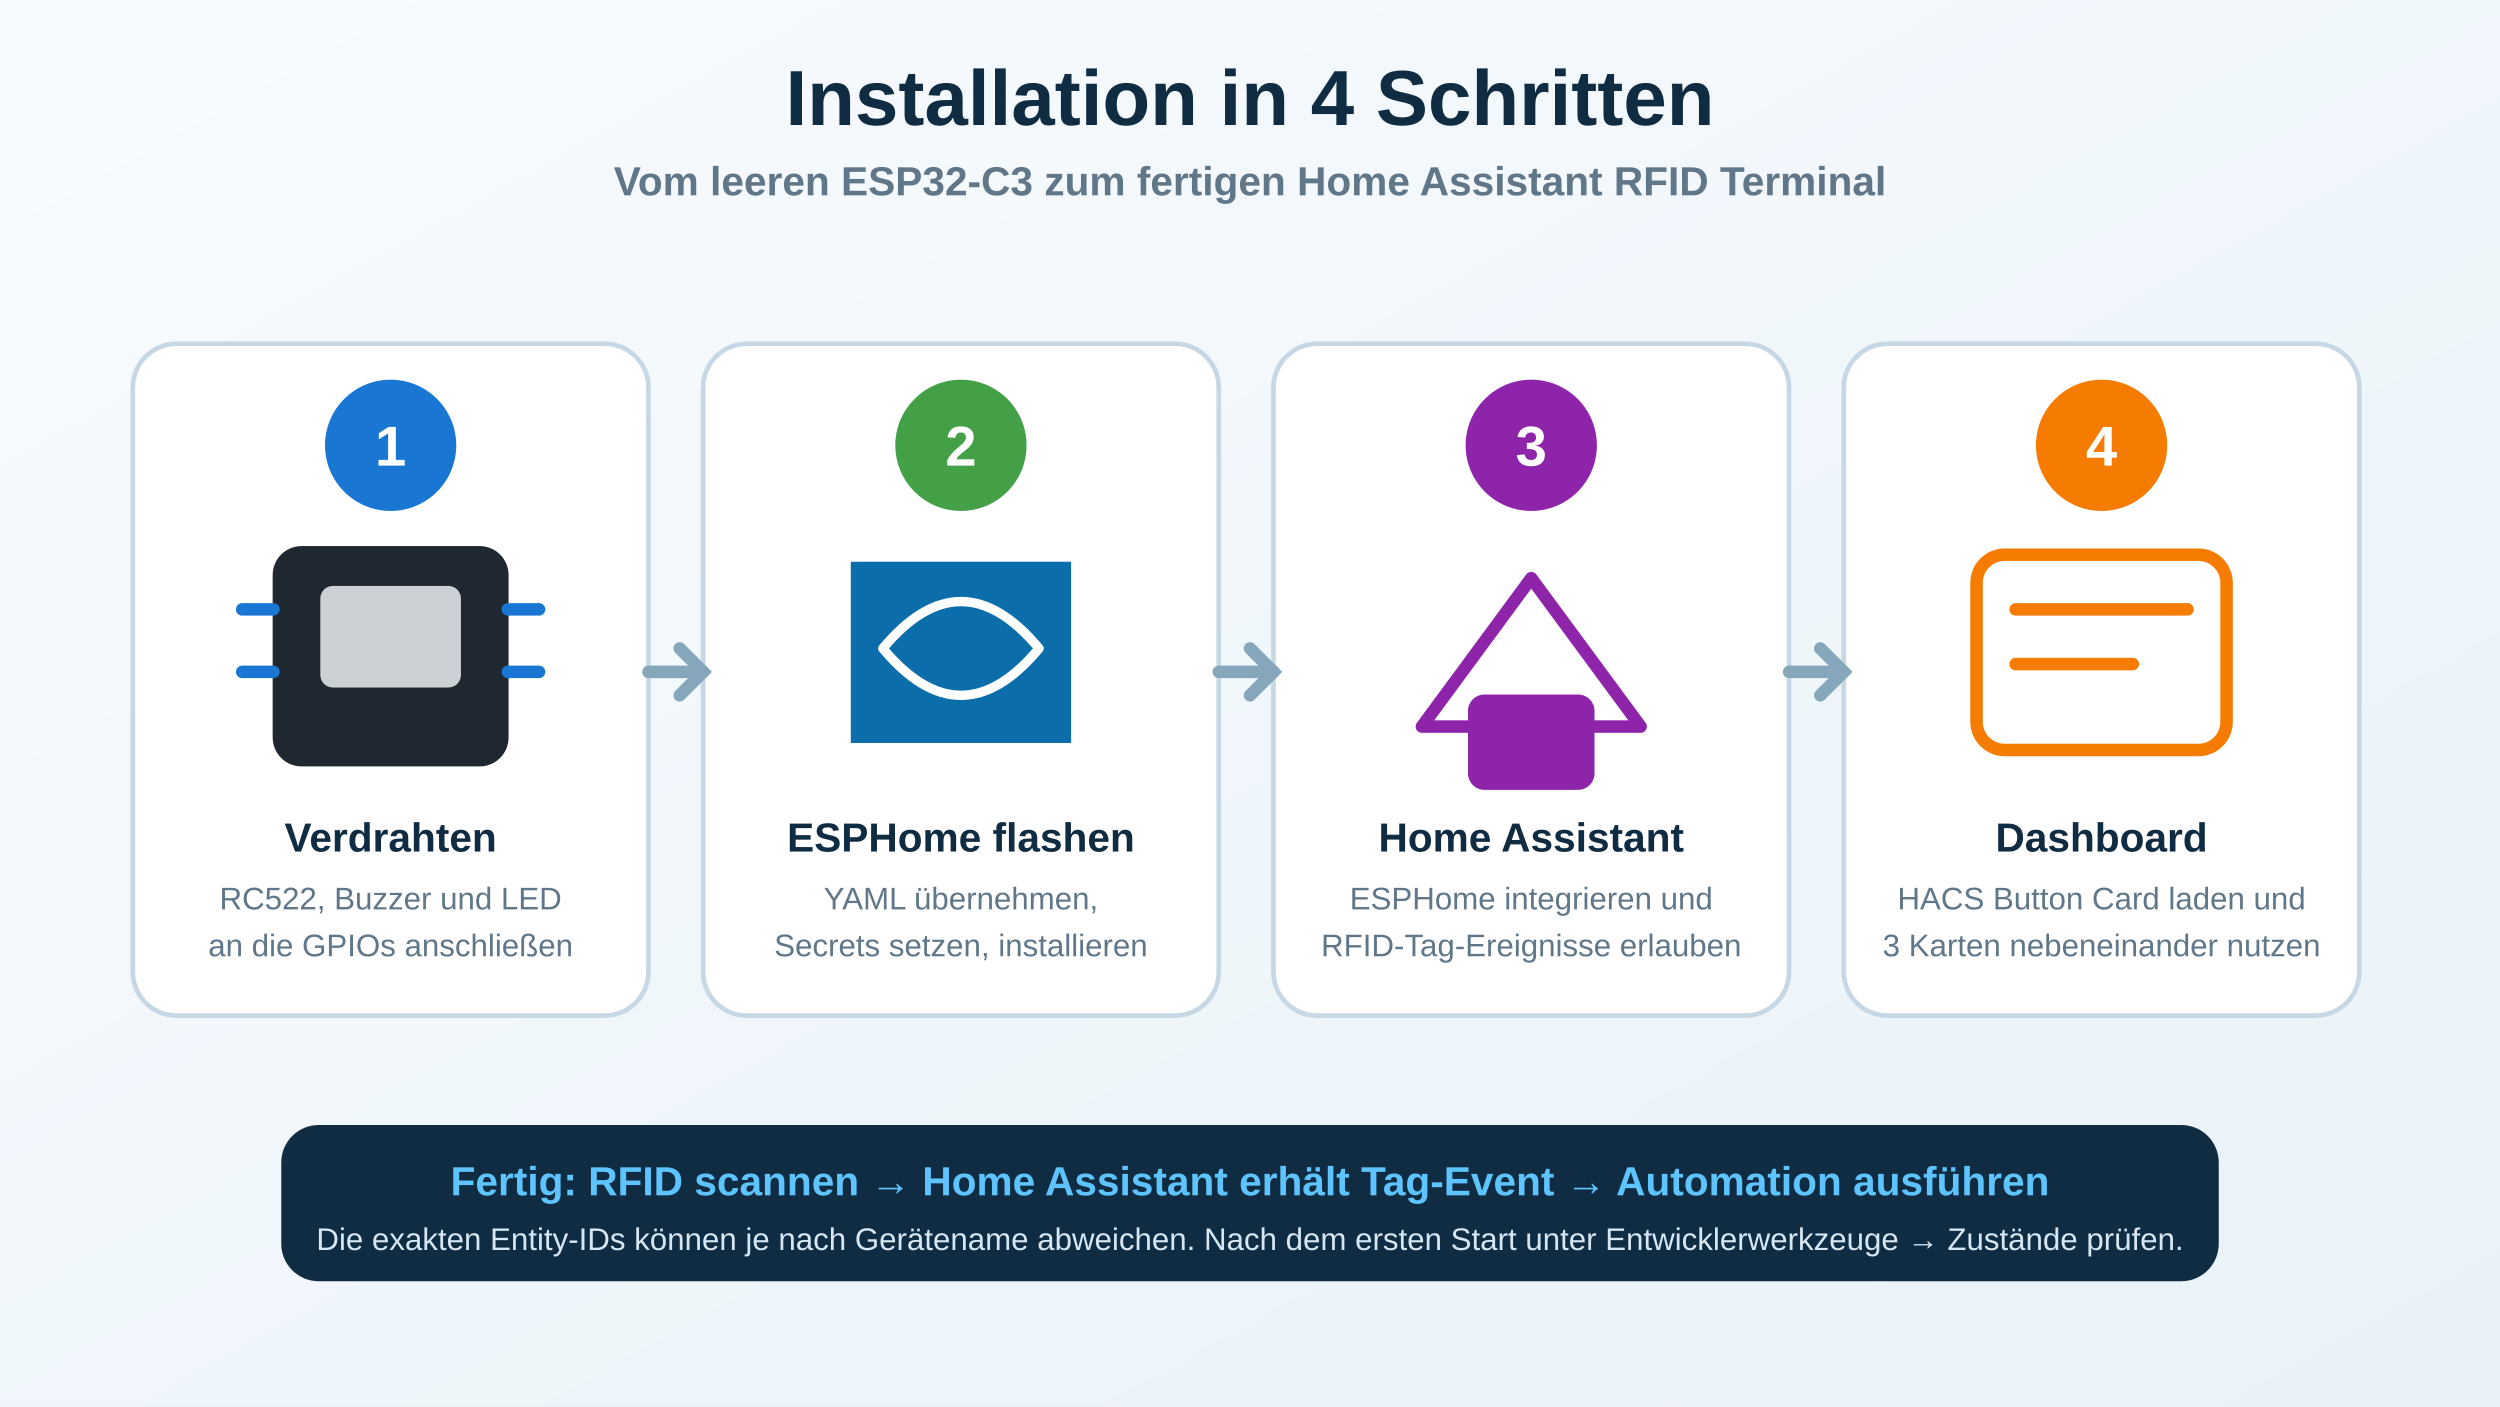
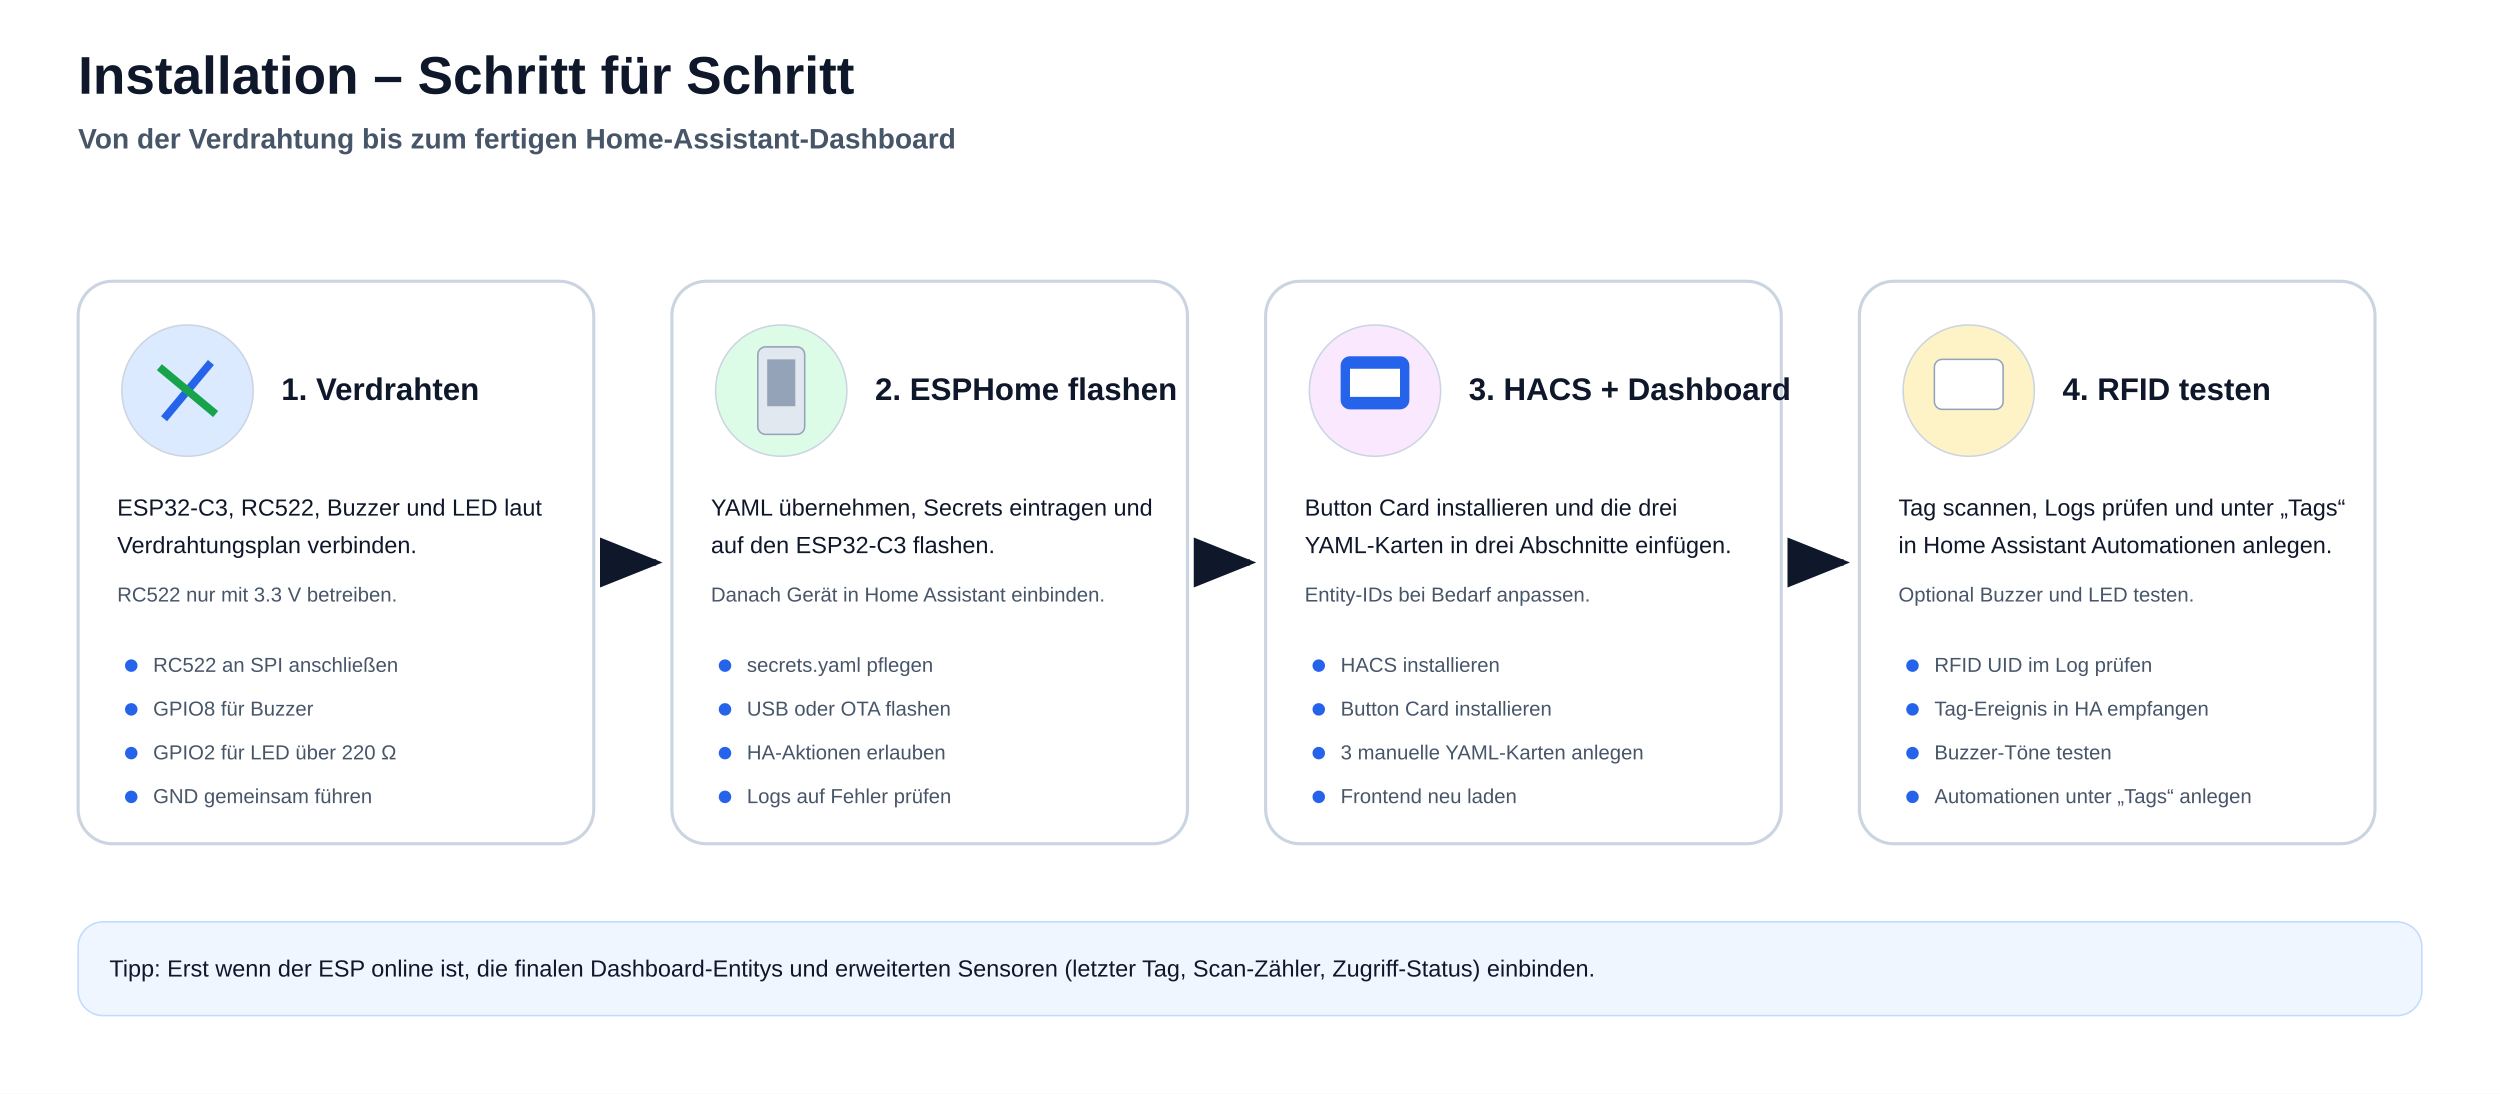
- <svg xmlns="http://www.w3.org/2000/svg" width="1600" height="900" viewBox="0 0 1600 900">
+ <svg xmlns="http://www.w3.org/2000/svg" width="1600" height="700" viewBox="0 0 1600 700">
  <defs>
-     <linearGradient id="bg" x1="0" y1="0" x2="1" y2="1">
-       <stop offset="0" stop-color="#f8fbfe" />
-       <stop offset="1" stop-color="#e8f2f8" />
-     </linearGradient>
-     <style>.t{font-family:Arial,Helvetica,sans-serif}.h{font-size:50px;font-weight:800}.m{font-size:26px;font-weight:700}.s{font-size:20px}.n{font-size:36px;font-weight:800}</style>
+     <style>
+       .title { font: 700 34px Arial, sans-serif; fill: #0f172a; }
+       .subtitle { font: 600 18px Arial, sans-serif; fill: #475569; }
+       .h2 { font: 700 20px Arial, sans-serif; fill: #0f172a; }
+       .body { font: 15px Arial, sans-serif; fill: #0f172a; }
+       .small { font: 13px Arial, sans-serif; fill: #475569; }
+     </style>
+     <marker id="arrow" markerWidth="10" markerHeight="8" refX="9" refY="4" orient="auto">
+       <polygon points="0,0 10,4 0,8" fill="#0f172a" />
+     </marker>
  </defs>
-   <rect width="1600" height="900" fill="url(#bg)" />
-   <text x="800" y="80" text-anchor="middle" class="t h" fill="#102c43">Installation in 4 Schritten</text>
-   <text x="800" y="125" text-anchor="middle" class="t m" fill="#5f7788">Vom leeren ESP32-C3 zum fertigen Home Assistant RFID Terminal</text>
-   <g>
-     <rect x="85" y="220" width="330" height="430" rx="28" fill="#fff" stroke="#c6d8e5" stroke-width="3" />
-     <rect x="450" y="220" width="330" height="430" rx="28" fill="#fff" stroke="#c6d8e5" stroke-width="3" />
-     <rect x="815" y="220" width="330" height="430" rx="28" fill="#fff" stroke="#c6d8e5" stroke-width="3" />
-     <rect x="1180" y="220" width="330" height="430" rx="28" fill="#fff" stroke="#c6d8e5" stroke-width="3" />
-   </g>
-   <g class="t" text-anchor="middle">
-     <circle cx="250" cy="285" r="42" fill="#1976d2" />
-     <text x="250" y="298" class="n" fill="#fff">1</text>
-     <circle cx="615" cy="285" r="42" fill="#43a047" />
-     <text x="615" y="298" class="n" fill="#fff">2</text>
-     <circle cx="980" cy="285" r="42" fill="#8e24aa" />
-     <text x="980" y="298" class="n" fill="#fff">3</text>
-     <circle cx="1345" cy="285" r="42" fill="#f57c00" />
-     <text x="1345" y="298" class="n" fill="#fff">4</text>
-   </g>
-   <g fill="none" stroke-linecap="round" stroke-linejoin="round">
-     <rect x="175" y="350" width="150" height="140" rx="18" fill="#1f2730" stroke="#1f2730" />
-     <rect x="205" y="375" width="90" height="65" rx="8" fill="#cbd1d5" stroke="none" />
-     <line x1="155" y1="390" x2="175" y2="390" stroke="#1976d2" stroke-width="8" />
-     <line x1="155" y1="430" x2="175" y2="430" stroke="#1976d2" stroke-width="8" />
-     <line x1="325" y1="390" x2="345" y2="390" stroke="#1976d2" stroke-width="8" />
-     <line x1="325" y1="430" x2="345" y2="430" stroke="#1976d2" stroke-width="8" />
-     <path d="M545 360 h140 v115 h-140 z" fill="#0b6da9" stroke="#0b6da9" />
-     <path d="M565 415 q50-60 100 0 q-50 60-100 0" stroke="#fff" stroke-width="6" />
-     <path d="M910 465 l70-95 70 95 z" stroke="#8e24aa" stroke-width="8" />
-     <rect x="940" y="445" width="80" height="60" rx="10" fill="#8e24aa" stroke="#8e24aa" />
-     <rect x="1265" y="355" width="160" height="125" rx="18" stroke="#f57c00" stroke-width="8" />
-     <line x1="1290" y1="390" x2="1400" y2="390" stroke="#f57c00" stroke-width="8" />
-     <line x1="1290" y1="425" x2="1365" y2="425" stroke="#f57c00" stroke-width="8" />
-   </g>
-   <g class="t" text-anchor="middle">
-     <text x="250" y="545" class="m" fill="#102c43">Verdrahten</text>
-     <text x="250" y="582" class="s" fill="#5f7788">RC522, Buzzer und LED</text>
-     <text x="250" y="612" class="s" fill="#5f7788">an die GPIOs anschließen</text>
-     <text x="615" y="545" class="m" fill="#102c43">ESPHome flashen</text>
-     <text x="615" y="582" class="s" fill="#5f7788">YAML übernehmen,</text>
-     <text x="615" y="612" class="s" fill="#5f7788">Secrets setzen, installieren</text>
-     <text x="980" y="545" class="m" fill="#102c43">Home Assistant</text>
-     <text x="980" y="582" class="s" fill="#5f7788">ESPHome integrieren und</text>
-     <text x="980" y="612" class="s" fill="#5f7788">RFID-Tag-Ereignisse erlauben</text>
-     <text x="1345" y="545" class="m" fill="#102c43">Dashboard</text>
-     <text x="1345" y="582" class="s" fill="#5f7788">HACS Button Card laden und</text>
-     <text x="1345" y="612" class="s" fill="#5f7788">3 Karten nebeneinander nutzen</text>
-   </g>
-   <g fill="none" stroke="#86a6bb" stroke-width="8" stroke-linecap="round">
-     <line x1="415" y1="430" x2="450" y2="430" />
-     <polyline points="435,415 450,430 435,445" />
-     <line x1="780" y1="430" x2="815" y2="430" />
-     <polyline points="800,415 815,430 800,445" />
-     <line x1="1145" y1="430" x2="1180" y2="430" />
-     <polyline points="1165,415 1180,430 1165,445" />
-   </g>
-   <rect x="180" y="720" width="1240" height="100" rx="24" fill="#102c43" />
-   <text x="800" y="765" text-anchor="middle" class="t m" fill="#5ec4ff">Fertig: RFID scannen → Home Assistant erhält Tag-Event → Automation ausführen</text>
-   <text x="800" y="800" text-anchor="middle" class="t s" fill="#d6e7f3">Die exakten Entity-IDs können je nach Gerätename abweichen. Nach dem ersten Start unter Entwicklerwerkzeuge → Zustände prüfen.</text>
+   <rect width="1600" height="700" fill="white" />
+   <text x="50" y="60" class="title">Installation – Schritt für Schritt</text>
+   <text x="50" y="95" class="subtitle">Von der Verdrahtung bis zum fertigen Home-Assistant-Dashboard</text>
+   <rect x="50" y="180" width="330" height="360" rx="22" fill="white" stroke="#cbd5e1" stroke-width="2" />
+   <circle cx="120" cy="250" r="42" fill="#dbeafe" stroke="#cbd5e1" />
+   <path d="M105 268 L135 232" stroke="#2563eb" stroke-width="5" />
+   <path d="M102 235 L138 265" stroke="#16a34a" stroke-width="5" />
+   <text x="180" y="256" class="h2">1. Verdrahten</text>
+   <text x="75" y="330" class="body">ESP32-C3, RC522, Buzzer und LED laut</text>
+   <text x="75" y="354" class="body">Verdrahtungsplan verbinden.</text>
+   <text x="75" y="385" class="small">RC522 nur mit 3.3 V betreiben.</text>
+   <circle cx="84" cy="426" r="4" fill="#2563eb" />
+   <text x="98" y="430" class="small">RC522 an SPI anschließen</text>
+   <circle cx="84" cy="454" r="4" fill="#2563eb" />
+   <text x="98" y="458" class="small">GPIO8 für Buzzer</text>
+   <circle cx="84" cy="482" r="4" fill="#2563eb" />
+   <text x="98" y="486" class="small">GPIO2 für LED über 220 Ω</text>
+   <circle cx="84" cy="510" r="4" fill="#2563eb" />
+   <text x="98" y="514" class="small">GND gemeinsam führen</text>
+   <line x1="390" y1="360" x2="420" y2="360" stroke="#0f172a" stroke-width="4" marker-end="url(#arrow)" />
+   <rect x="430" y="180" width="330" height="360" rx="22" fill="white" stroke="#cbd5e1" stroke-width="2" />
+   <circle cx="500" cy="250" r="42" fill="#dcfce7" stroke="#cbd5e1" />
+   <rect x="485" y="222" width="30" height="56" rx="5" fill="#e2e8f0" stroke="#94a3b8" />
+   <rect x="491" y="230" width="18" height="30" fill="#94a3b8" />
+   <text x="560" y="256" class="h2">2. ESPHome flashen</text>
+   <text x="455" y="330" class="body">YAML übernehmen, Secrets eintragen und</text>
+   <text x="455" y="354" class="body">auf den ESP32-C3 flashen.</text>
+   <text x="455" y="385" class="small">Danach Gerät in Home Assistant einbinden.</text>
+   <circle cx="464" cy="426" r="4" fill="#2563eb" />
+   <text x="478" y="430" class="small">secrets.yaml pflegen</text>
+   <circle cx="464" cy="454" r="4" fill="#2563eb" />
+   <text x="478" y="458" class="small">USB oder OTA flashen</text>
+   <circle cx="464" cy="482" r="4" fill="#2563eb" />
+   <text x="478" y="486" class="small">HA-Aktionen erlauben</text>
+   <circle cx="464" cy="510" r="4" fill="#2563eb" />
+   <text x="478" y="514" class="small">Logs auf Fehler prüfen</text>
+   <line x1="770" y1="360" x2="800" y2="360" stroke="#0f172a" stroke-width="4" marker-end="url(#arrow)" />
+   <rect x="810" y="180" width="330" height="360" rx="22" fill="white" stroke="#cbd5e1" stroke-width="2" />
+   <circle cx="880" cy="250" r="42" fill="#fae8ff" stroke="#cbd5e1" />
+   <rect x="858" y="228" width="44" height="34" rx="6" fill="#2563eb" />
+   <rect x="864" y="236" width="32" height="18" fill="white" />
+   <text x="940" y="256" class="h2">3. HACS + Dashboard</text>
+   <text x="835" y="330" class="body">Button Card installieren und die drei</text>
+   <text x="835" y="354" class="body">YAML-Karten in drei Abschnitte einfügen.</text>
+   <text x="835" y="385" class="small">Entity-IDs bei Bedarf anpassen.</text>
+   <circle cx="844" cy="426" r="4" fill="#2563eb" />
+   <text x="858" y="430" class="small">HACS installieren</text>
+   <circle cx="844" cy="454" r="4" fill="#2563eb" />
+   <text x="858" y="458" class="small">Button Card installieren</text>
+   <circle cx="844" cy="482" r="4" fill="#2563eb" />
+   <text x="858" y="486" class="small">3 manuelle YAML-Karten anlegen</text>
+   <circle cx="844" cy="510" r="4" fill="#2563eb" />
+   <text x="858" y="514" class="small">Frontend neu laden</text>
+   <line x1="1150" y1="360" x2="1180" y2="360" stroke="#0f172a" stroke-width="4" marker-end="url(#arrow)" />
+   <rect x="1190" y="180" width="330" height="360" rx="22" fill="white" stroke="#cbd5e1" stroke-width="2" />
+   <circle cx="1260" cy="250" r="42" fill="#fef3c7" stroke="#cbd5e1" />
+   <rect x="1238" y="230" width="44" height="32" rx="5" fill="white" stroke="#94a3b8" />
+   <text x="1320" y="256" class="h2">4. RFID testen</text>
+   <text x="1215" y="330" class="body">Tag scannen, Logs prüfen und unter „Tags“</text>
+   <text x="1215" y="354" class="body">in Home Assistant Automationen anlegen.</text>
+   <text x="1215" y="385" class="small">Optional Buzzer und LED testen.</text>
+   <circle cx="1224" cy="426" r="4" fill="#2563eb" />
+   <text x="1238" y="430" class="small">RFID UID im Log prüfen</text>
+   <circle cx="1224" cy="454" r="4" fill="#2563eb" />
+   <text x="1238" y="458" class="small">Tag-Ereignis in HA empfangen</text>
+   <circle cx="1224" cy="482" r="4" fill="#2563eb" />
+   <text x="1238" y="486" class="small">Buzzer-Töne testen</text>
+   <circle cx="1224" cy="510" r="4" fill="#2563eb" />
+   <text x="1238" y="514" class="small">Automationen unter „Tags“ anlegen</text>
+   <rect x="50" y="590" width="1500" height="60" rx="16" fill="#eff6ff" stroke="#bfdbfe" />
+   <text x="70" y="625" class="body">Tipp: Erst wenn der ESP online ist, die finalen Dashboard-Entitys und erweiterten Sensoren (letzter Tag, Scan-Zähler, Zugriff-Status) einbinden.</text>
</svg>
